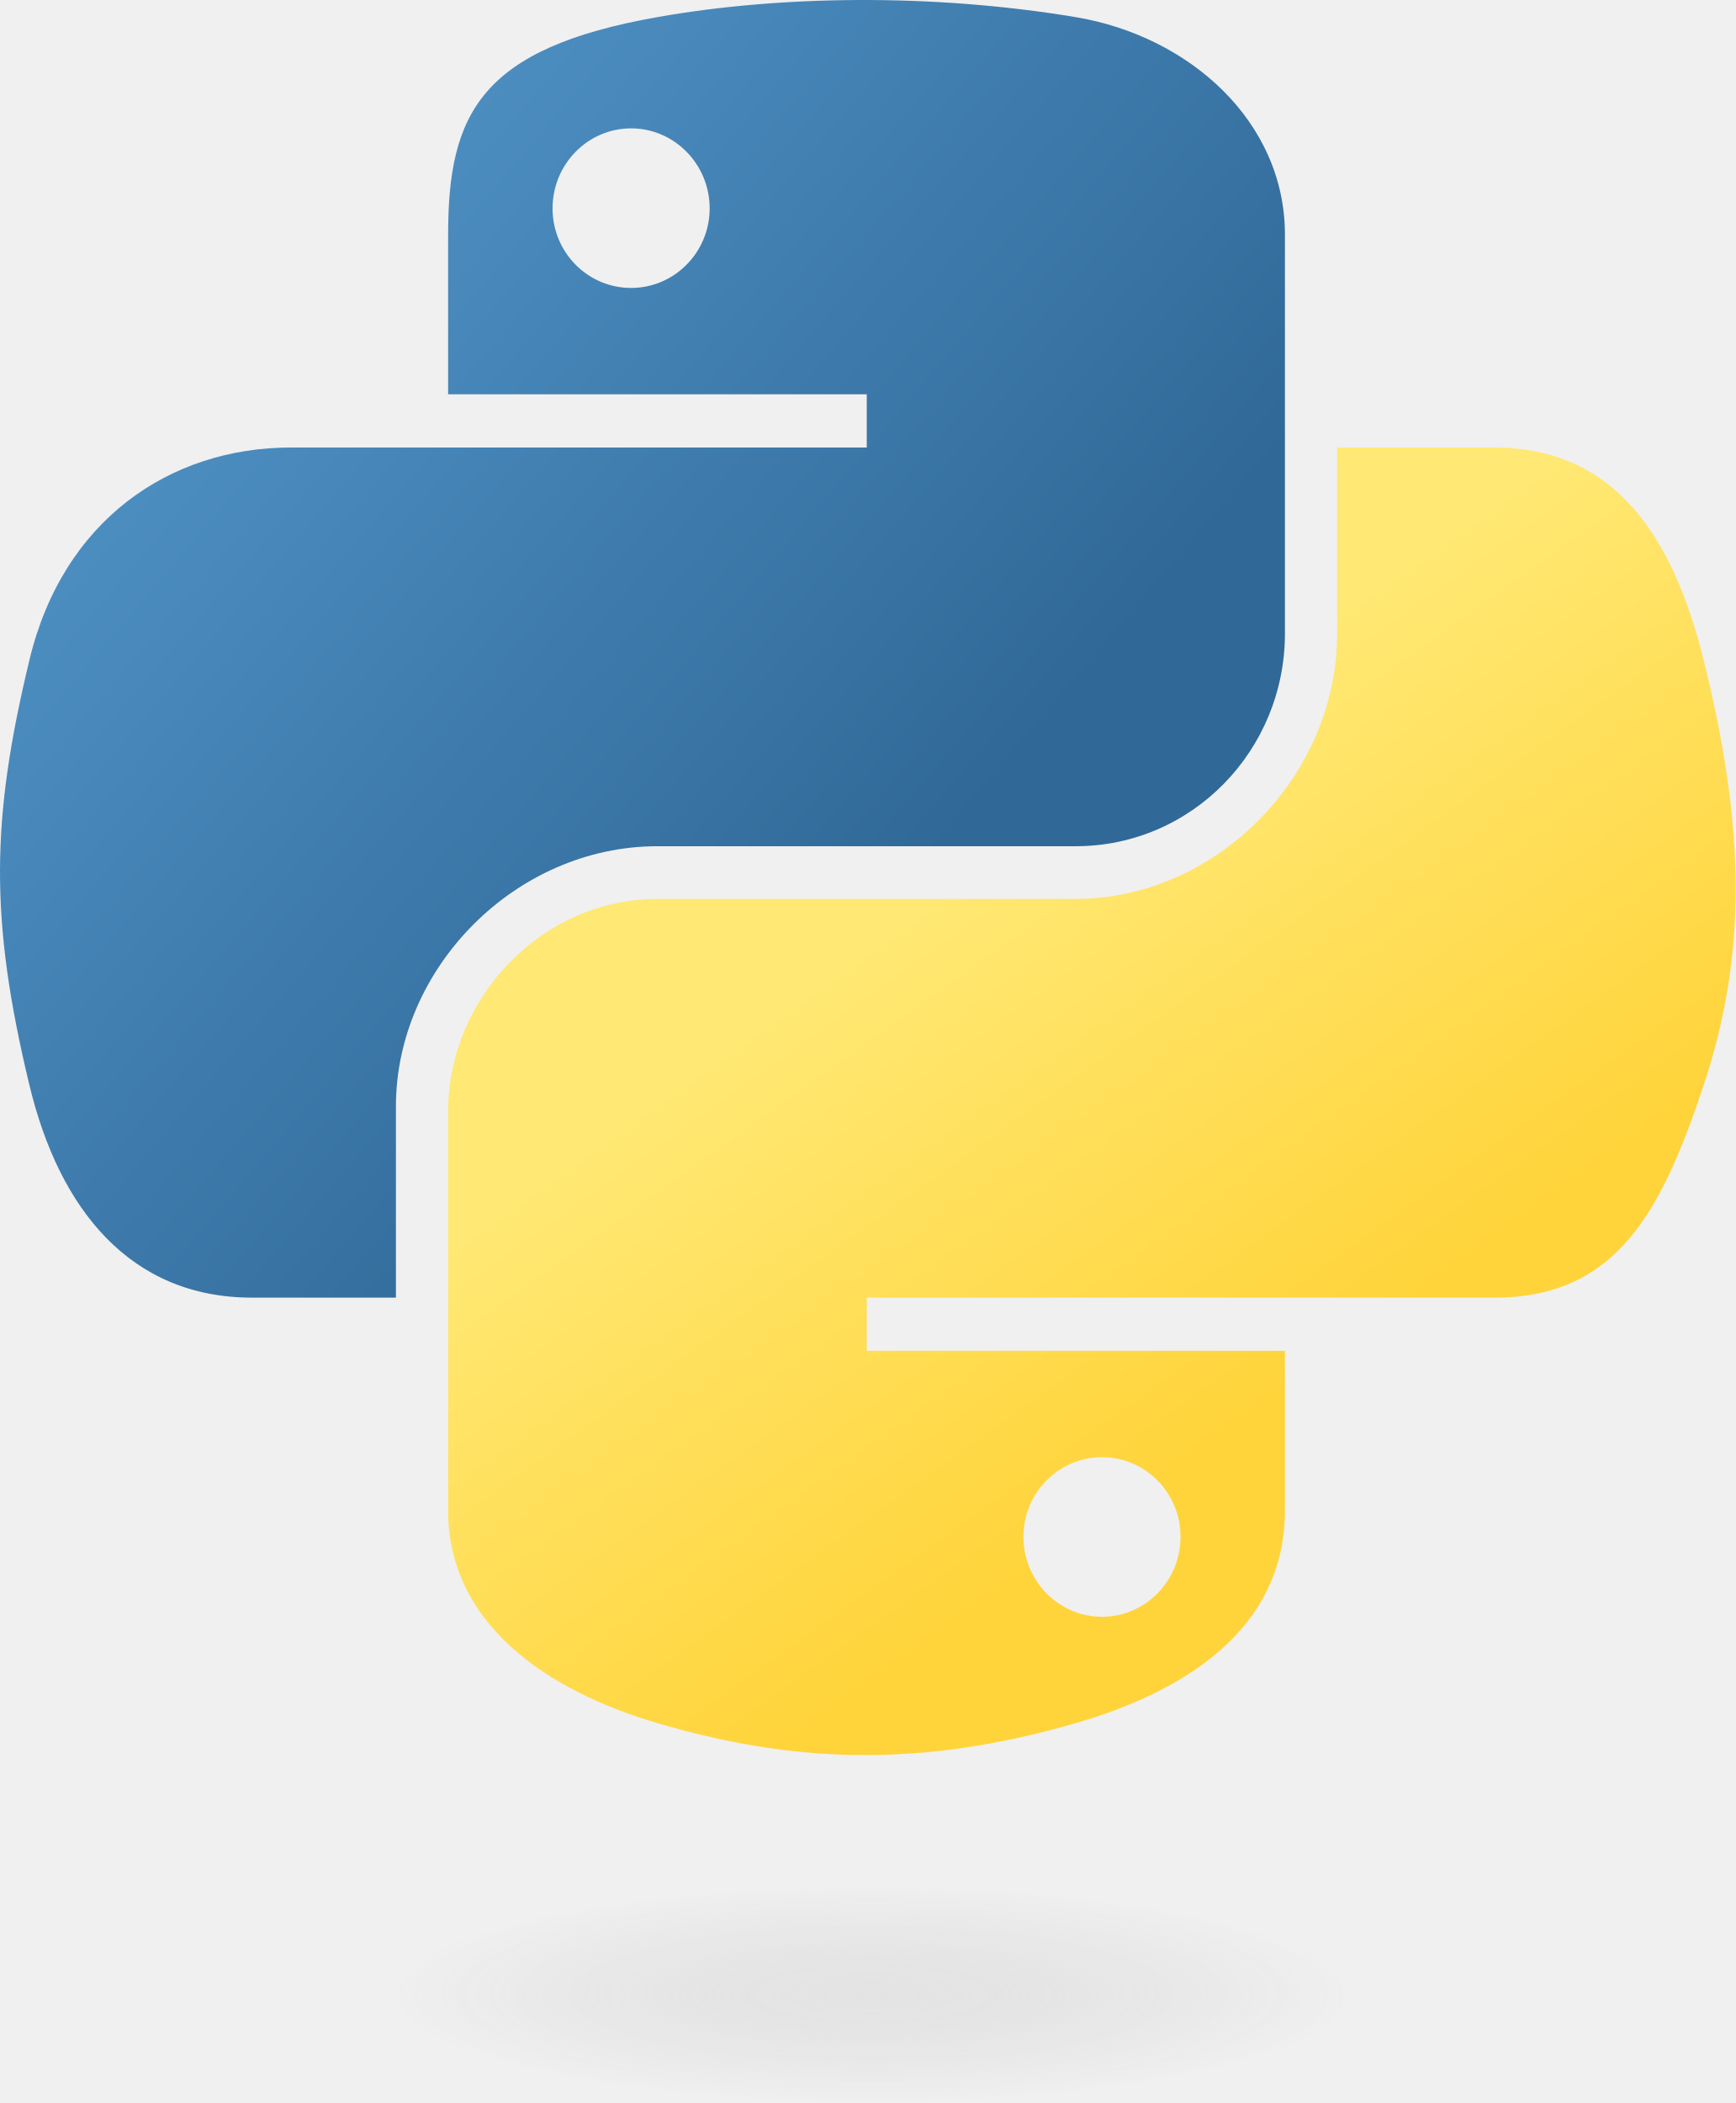
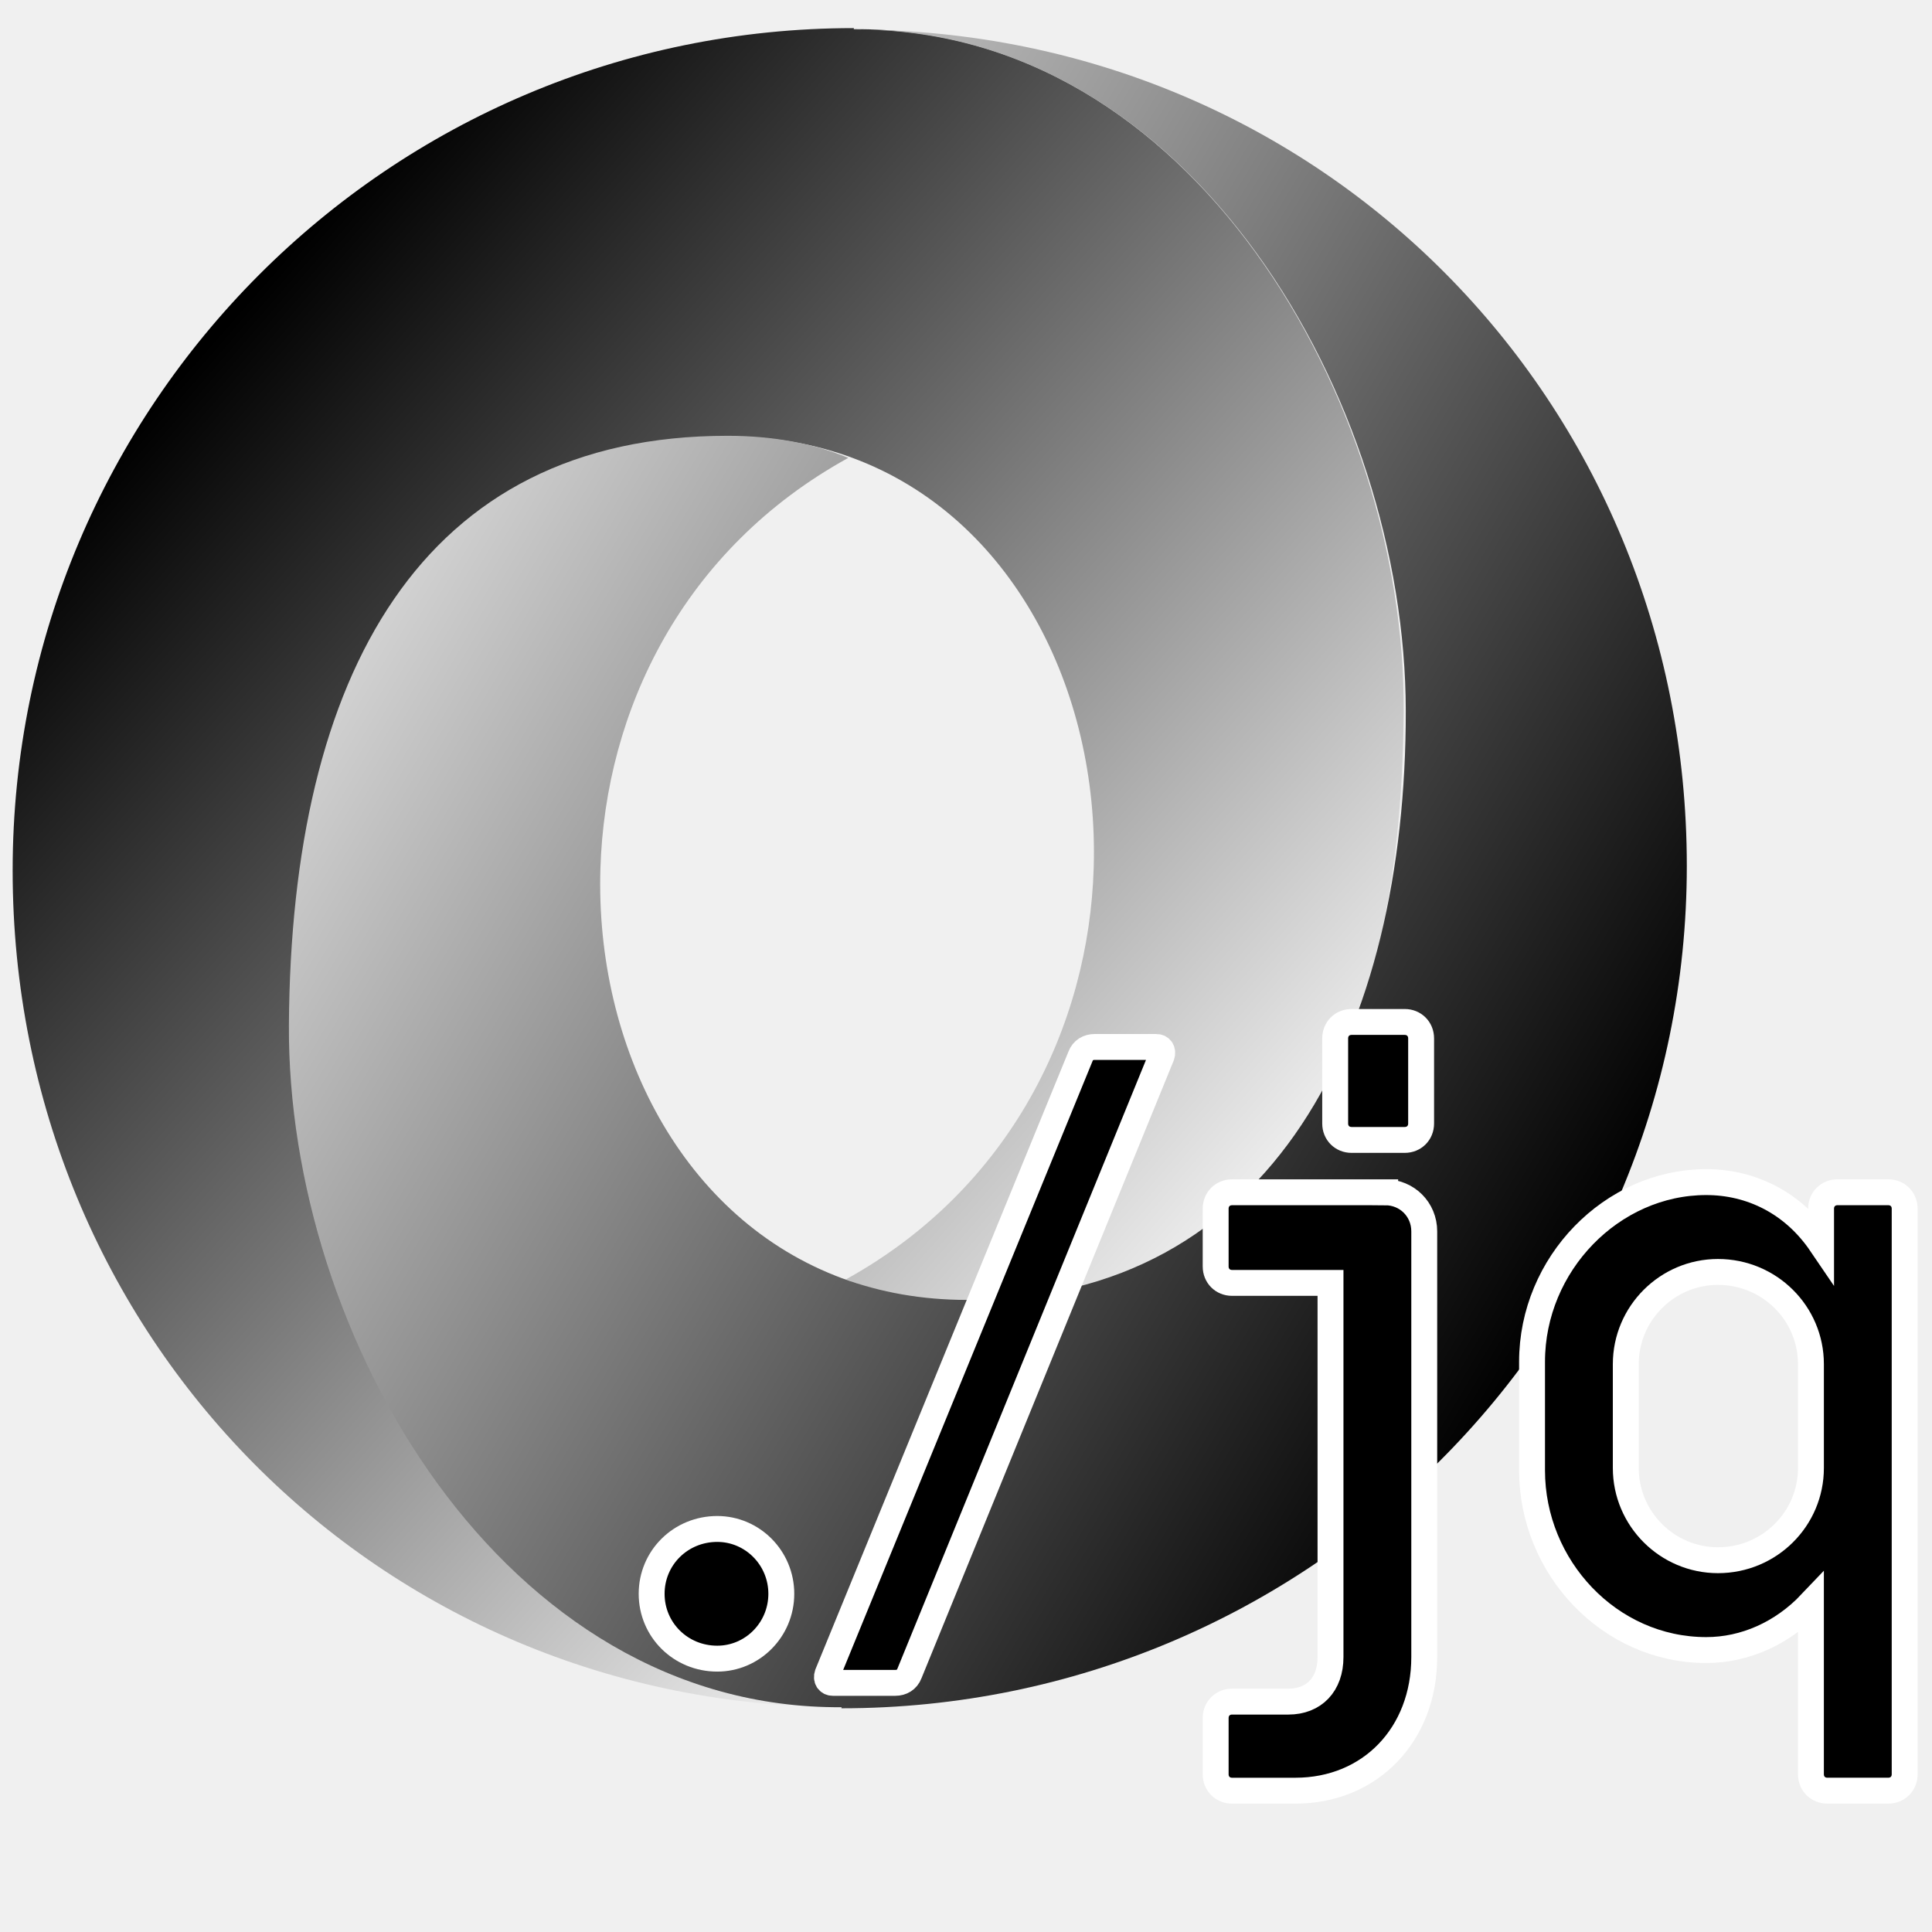
- <svg xmlns="http://www.w3.org/2000/svg" xmlns:xlink="http://www.w3.org/1999/xlink" version="1.0" id="svg2" width="83.371pt" height="101.001pt">
-   <defs id="defs4">
-     <linearGradient id="linearGradient2795">
-       <stop style="stop-color:#b8b8b8;stop-opacity:0.498;" offset="0" id="stop2797" />
-       <stop style="stop-color:#7f7f7f;stop-opacity:0;" offset="1" id="stop2799" />
+ <svg xmlns="http://www.w3.org/2000/svg" xmlns:xlink="http://www.w3.org/1999/xlink" version="1.1" width="160" height="160" id="svg-001">
+   <defs id="gradients-001">
+     <linearGradient id="linearGradient8385">
+       <stop id="stop8387" style="stop-color:#000000;stop-opacity:1" offset="0" />
+       <stop id="stop8389" style="stop-color:#ffffff;stop-opacity:1" offset="1" />
    </linearGradient>
-     <linearGradient id="linearGradient2787">
-       <stop style="stop-color:#7f7f7f;stop-opacity:0.5;" offset="0" id="stop2789" />
-       <stop style="stop-color:#7f7f7f;stop-opacity:0;" offset="1" id="stop2791" />
-     </linearGradient>
-     <linearGradient id="linearGradient3676">
-       <stop style="stop-color:#b2b2b2;stop-opacity:0.5;" offset="0" id="stop3678" />
-       <stop style="stop-color:#b3b3b3;stop-opacity:0;" offset="1" id="stop3680" />
-     </linearGradient>
-     <linearGradient id="linearGradient3236">
-       <stop style="stop-color:#f4f4f4;stop-opacity:1" offset="0" id="stop3244" />
-       <stop style="stop-color:white;stop-opacity:1" offset="1" id="stop3240" />
-     </linearGradient>
-     <linearGradient id="linearGradient4671">
-       <stop style="stop-color:#ffd43b;stop-opacity:1;" offset="0" id="stop4673" />
-       <stop style="stop-color:#ffe873;stop-opacity:1" offset="1" id="stop4675" />
-     </linearGradient>
-     <linearGradient id="linearGradient4689">
-       <stop style="stop-color:#5a9fd4;stop-opacity:1;" offset="0" id="stop4691" />
-       <stop style="stop-color:#306998;stop-opacity:1;" offset="1" id="stop4693" />
-     </linearGradient>
-     <linearGradient x1="224.24" y1="144.757" x2="-65.309" y2="144.757" id="linearGradient2987" xlink:href="#linearGradient4671" gradientUnits="userSpaceOnUse" gradientTransform="translate(100.2702,99.61116)" />
-     <linearGradient x1="172.942" y1="77.476" x2="26.67" y2="76.313" id="linearGradient2990" xlink:href="#linearGradient4689" gradientUnits="userSpaceOnUse" gradientTransform="translate(100.2702,99.61116)" />
-     <linearGradient xlink:href="#linearGradient4689" id="linearGradient2587" gradientUnits="userSpaceOnUse" gradientTransform="translate(100.2702,99.61116)" x1="172.942" y1="77.476" x2="26.67" y2="76.313" />
-     <linearGradient xlink:href="#linearGradient4671" id="linearGradient2589" gradientUnits="userSpaceOnUse" gradientTransform="translate(100.2702,99.61116)" x1="224.24" y1="144.757" x2="-65.309" y2="144.757" />
-     <linearGradient xlink:href="#linearGradient4689" id="linearGradient2248" gradientUnits="userSpaceOnUse" gradientTransform="translate(100.2702,99.61116)" x1="172.942" y1="77.476" x2="26.67" y2="76.313" />
-     <linearGradient xlink:href="#linearGradient4671" id="linearGradient2250" gradientUnits="userSpaceOnUse" gradientTransform="translate(100.2702,99.61116)" x1="224.24" y1="144.757" x2="-65.309" y2="144.757" />
-     <linearGradient xlink:href="#linearGradient4671" id="linearGradient2255" gradientUnits="userSpaceOnUse" gradientTransform="matrix(0.562541,0,0,0.567972,-11.5974,-7.60954)" x1="224.24" y1="144.757" x2="-65.309" y2="144.757" />
-     <linearGradient xlink:href="#linearGradient4689" id="linearGradient2258" gradientUnits="userSpaceOnUse" gradientTransform="matrix(0.562541,0,0,0.567972,-11.5974,-7.60954)" x1="172.942" y1="76.176" x2="26.67" y2="76.313" />
-     <radialGradient xlink:href="#linearGradient2795" id="radialGradient2801" cx="61.519" cy="132.286" fx="61.519" fy="132.286" r="29.037" gradientTransform="matrix(1,0,0,0.177966,0,108.7434)" gradientUnits="userSpaceOnUse" />
-     <linearGradient xlink:href="#linearGradient4671" id="linearGradient1475" gradientUnits="userSpaceOnUse" gradientTransform="matrix(0.562541,0,0,0.567972,-14.99112,-11.70237)" x1="150.961" y1="192.352" x2="112.031" y2="137.273" />
-     <linearGradient xlink:href="#linearGradient4689" id="linearGradient1478" gradientUnits="userSpaceOnUse" gradientTransform="matrix(0.562541,0,0,0.567972,-14.99112,-11.70237)" x1="26.649" y1="20.604" x2="135.665" y2="114.398" />
-     <radialGradient xlink:href="#linearGradient2795" id="radialGradient1480" gradientUnits="userSpaceOnUse" gradientTransform="matrix(1.7490565e-8,-0.239947,1.054668,3.7915457e-7,-83.7008,142.462)" cx="61.519" cy="132.286" fx="61.519" fy="132.286" r="29.037" />
+     <linearGradient xlink:href="#linearGradient8385" id="linearGradient881" x1="147.528" y1="122.485" x2="11.844" y2="41.827" gradientUnits="userSpaceOnUse" gradientTransform="matrix(1.004937,0,0,1,-0.7879767,0)" />
+     <linearGradient xlink:href="#linearGradient8385" id="linearGradient889" x1="20.839" y1="28.408" x2="124.263" y2="119.226" gradientUnits="userSpaceOnUse" />
  </defs>
-   <path style="fill:url(#linearGradient1478);fill-opacity:1" d="M 54.919,9.1927421e-4 C 50.335,0.022 45.958,0.413 42.106,1.095 30.76,3.099 28.7,7.295 28.7,15.032 v 10.219 h 26.812 v 3.406 h -26.812 -10.062 c -7.792,0 -14.616,4.684 -16.75,13.594 -2.462,10.213 -2.571,16.586 0,27.25 1.906,7.938 6.458,13.594 14.25,13.594 h 9.219 v -12.25 c 0,-8.85 7.657,-16.656 16.75,-16.656 h 26.781 c 7.455,0 13.406,-6.138 13.406,-13.625 v -25.531 c 0,-7.266 -6.13,-12.725 -13.406,-13.937 C 64.282,0.328 59.502,-0.02 54.919,9.1927421e-4 Z m -14.5,8.219 c 2.77,0 5.031,2.299 5.031,5.125 -2e-6,2.816 -2.262,5.094 -5.031,5.094 -2.779,-1e-6 -5.031,-2.277 -5.031,-5.094 -10e-7,-2.826 2.252,-5.125 5.031,-5.125 z" id="path1948" />
-   <path style="fill:url(#linearGradient1475);fill-opacity:1" d="m 85.638,28.657 v 11.906 c 0,9.231 -7.826,17 -16.75,17 h -26.781 c -7.336,0 -13.406,6.278 -13.406,13.625 v 25.531 c 0,7.266 6.319,11.54 13.406,13.625 8.487,2.496 16.626,2.947 26.781,0 6.75,-1.954 13.406,-5.888 13.406,-13.625 V 86.501 h -26.781 v -3.406 h 26.781 13.406 c 7.792,0 10.696,-5.435 13.406,-13.594 2.799,-8.399 2.68,-16.476 0,-27.25 -1.926,-7.757 -5.604,-13.594 -13.406,-13.594 z m -15.062,64.656 c 2.779,3e-6 5.031,2.277 5.031,5.094 -2e-6,2.826 -2.252,5.125 -5.031,5.125 -2.77,0 -5.031,-2.299 -5.031,-5.125 2e-6,-2.816 2.262,-5.094 5.031,-5.094 z" id="path1950" />
-   <ellipse style="opacity:0.444;fill:url(#radialGradient1480);fill-opacity:1;fill-rule:nonzero;stroke:none;stroke-width:15.417;stroke-miterlimit:4;stroke-dasharray:none;stroke-opacity:1" id="path1894" cx="55.817" cy="127.701" rx="35.931" ry="6.967" />
+   <g id="g852" transform="matrix(0.8708484,0,0,0.8708484,0.6948919,2.042172)">
+     <path id="path847" style="fill:url(#linearGradient889);fill-opacity:1;fill-rule:evenodd;stroke:none;stroke-width:1;stroke-linecap:butt;stroke-linejoin:miter;stroke-miterlimit:4;stroke-dasharray:none;stroke-opacity:1" d="M 80.267,41.196 C 76.724,39.885 72.803,39.163 68.529,39.161 39.501,39.149 28.166,64.937 26.998,95.19 25.898,123.718 47.324,160.224 79.371,160 35.188,160 0.405,124.678 0.405,80.435 0.405,36.192 36.222,0.327 80.405,0.327 l -0.017,0.103 C 112.435,0.205 132.867,35.731 132.689,65.31 132.489,98.614 120.187,121.352 91.159,121.339 86.971,121.337 83.028,120.721 79.656,119.318 95.308,110.659 102.761,95.194 103.211,80.178 103.719,63.261 95.462,46.815 80.267,41.196" />
+     <path id="path873" style="fill:url(#linearGradient881);fill-opacity:1;fill-rule:evenodd;stroke:none;stroke-width:1.002;stroke-linecap:butt;stroke-linejoin:miter;stroke-miterlimit:4;stroke-dasharray:none;stroke-opacity:1" d="m 79.358,119.241 c 3.561,1.31 7.501,2.032 11.796,2.034 29.171,0.013 41.773,-25.753 41.735,-56.029 -0.037,-29.453 -20.31,-65.001 -52.515,-64.777 44.401,0 79.24,35.289 79.24,79.532 0,44.243 -35.994,80.109 -80.395,80.109 l 0.017,-0.103 C 47.031,160.231 26.498,124.706 26.677,95.127 26.878,61.823 39.241,39.085 68.412,39.098 c 4.209,0.002 8.075,0.695 11.463,2.098 -15.729,8.659 -23.122,24.047 -23.575,39.064 -0.51,16.917 7.788,33.362 23.058,38.982" />
+   </g>
+   <g aria-label="./jq" id="text895" style="font-style:normal;font-variant:normal;font-weight:bold;font-stretch:normal;font-size:64.696px;line-height:125%;font-family:'Miriam Libre';-inkscape-font-specification:'Miriam Libre, Bold';font-variant-ligatures:normal;font-variant-caps:normal;font-variant-numeric:normal;font-variant-east-asian:normal;letter-spacing:0px;word-spacing:0px;opacity:1;mix-blend-mode:normal;fill:#000000;fill-opacity:1;fill-rule:nonzero;stroke:#ffffff;stroke-width:2.145;stroke-linecap:butt;stroke-linejoin:miter;stroke-miterlimit:4;stroke-dasharray:none;stroke-opacity:1">
+     <path d="m 59.4,137.362 c 2.911,0 5.305,-2.394 5.305,-5.37 0,-2.976 -2.394,-5.37 -5.305,-5.37 -3.041,0 -5.434,2.394 -5.434,5.37 0,2.976 2.394,5.37 5.434,5.37 z" style="font-style:normal;font-variant:normal;font-weight:bold;font-stretch:normal;font-size:64.696px;font-family:'Miriam Libre';-inkscape-font-specification:'Miriam Libre, Bold';font-variant-ligatures:normal;font-variant-caps:normal;font-variant-numeric:normal;font-variant-east-asian:normal;fill-rule:nonzero;stroke:#ffffff;stroke-width:2.145;stroke-miterlimit:4;stroke-dasharray:none" id="path997" />
+     <path d="m 68.975,139.367 h 5.176 c 0.518,0 0.97,-0.259 1.165,-0.776 L 96.212,87.417 c 0.129,-0.388 -0.065,-0.712 -0.453,-0.712 h -5.111 c -0.518,0 -0.97,0.259 -1.165,0.776 l -20.961,51.174 c -0.129,0.388 0.065,0.712 0.453,0.712 z" style="font-style:normal;font-variant:normal;font-weight:bold;font-stretch:normal;font-size:64.696px;font-family:'Miriam Libre';-inkscape-font-specification:'Miriam Libre, Bold';font-variant-ligatures:normal;font-variant-caps:normal;font-variant-numeric:normal;font-variant-east-asian:normal;fill-rule:nonzero;stroke:#ffffff;stroke-width:2.145;stroke-miterlimit:4;stroke-dasharray:none" id="path999" />
+     <path d="m 111.933,94.404 h 4.399 c 0.776,0 1.359,-0.582 1.359,-1.359 v -7.052 c 0,-0.776 -0.582,-1.359 -1.359,-1.359 h -4.399 c -0.776,0 -1.359,0.582 -1.359,1.359 v 7.052 c 0,0.776 0.582,1.359 1.359,1.359 z m 2.782,4.335 h -12.68 c -0.776,0 -1.359,0.582 -1.359,1.359 v 4.787 c 0,0.776 0.582,1.359 1.359,1.359 h 8.152 v 30.989 c 0,2.264 -1.359,3.688 -3.494,3.688 h -4.658 c -0.776,0 -1.359,0.582 -1.359,1.359 v 4.658 c 0,0.776 0.582,1.359 1.359,1.359 h 5.24 c 6.211,0 10.675,-4.658 10.675,-11.063 v -35.259 c 0,-1.811 -1.423,-3.235 -3.235,-3.235 z" style="font-style:normal;font-variant:normal;font-weight:bold;font-stretch:normal;font-size:64.696px;font-family:'Miriam Libre';-inkscape-font-specification:'Miriam Libre, Bold';font-variant-ligatures:normal;font-variant-caps:normal;font-variant-numeric:normal;font-variant-east-asian:normal;fill-rule:nonzero;stroke:#ffffff;stroke-width:2.145;stroke-miterlimit:4;stroke-dasharray:none" id="path1001" />
+     <path d="m 151.332,148.295 h 5.046 c 0.776,0 1.359,-0.582 1.359,-1.359 V 100.097 c 0,-0.776 -0.582,-1.359 -1.359,-1.359 h -4.205 c -0.776,0 -1.359,0.582 -1.359,1.359 v 2.911 c -2.329,-3.429 -5.823,-5.111 -9.51,-5.111 -7.828,0 -14.427,6.793 -14.427,14.88 v 8.993 c 0,8.022 6.405,14.88 14.427,14.88 3.17,0 6.275,-1.359 8.669,-3.882 v 14.168 c 0,0.776 0.582,1.359 1.359,1.359 z m -9.057,-19.085 c -4.205,0 -7.634,-3.429 -7.634,-7.634 v -8.605 c 0,-4.205 3.429,-7.634 7.634,-7.634 4.27,0 7.699,3.429 7.699,7.634 v 8.605 c 0,4.205 -3.429,7.634 -7.699,7.634 z" style="font-style:normal;font-variant:normal;font-weight:bold;font-stretch:normal;font-size:64.696px;font-family:'Miriam Libre';-inkscape-font-specification:'Miriam Libre, Bold';font-variant-ligatures:normal;font-variant-caps:normal;font-variant-numeric:normal;font-variant-east-asian:normal;fill-rule:nonzero;stroke:#ffffff;stroke-width:2.145;stroke-miterlimit:4;stroke-dasharray:none" id="path1003" />
+   </g>
</svg>
